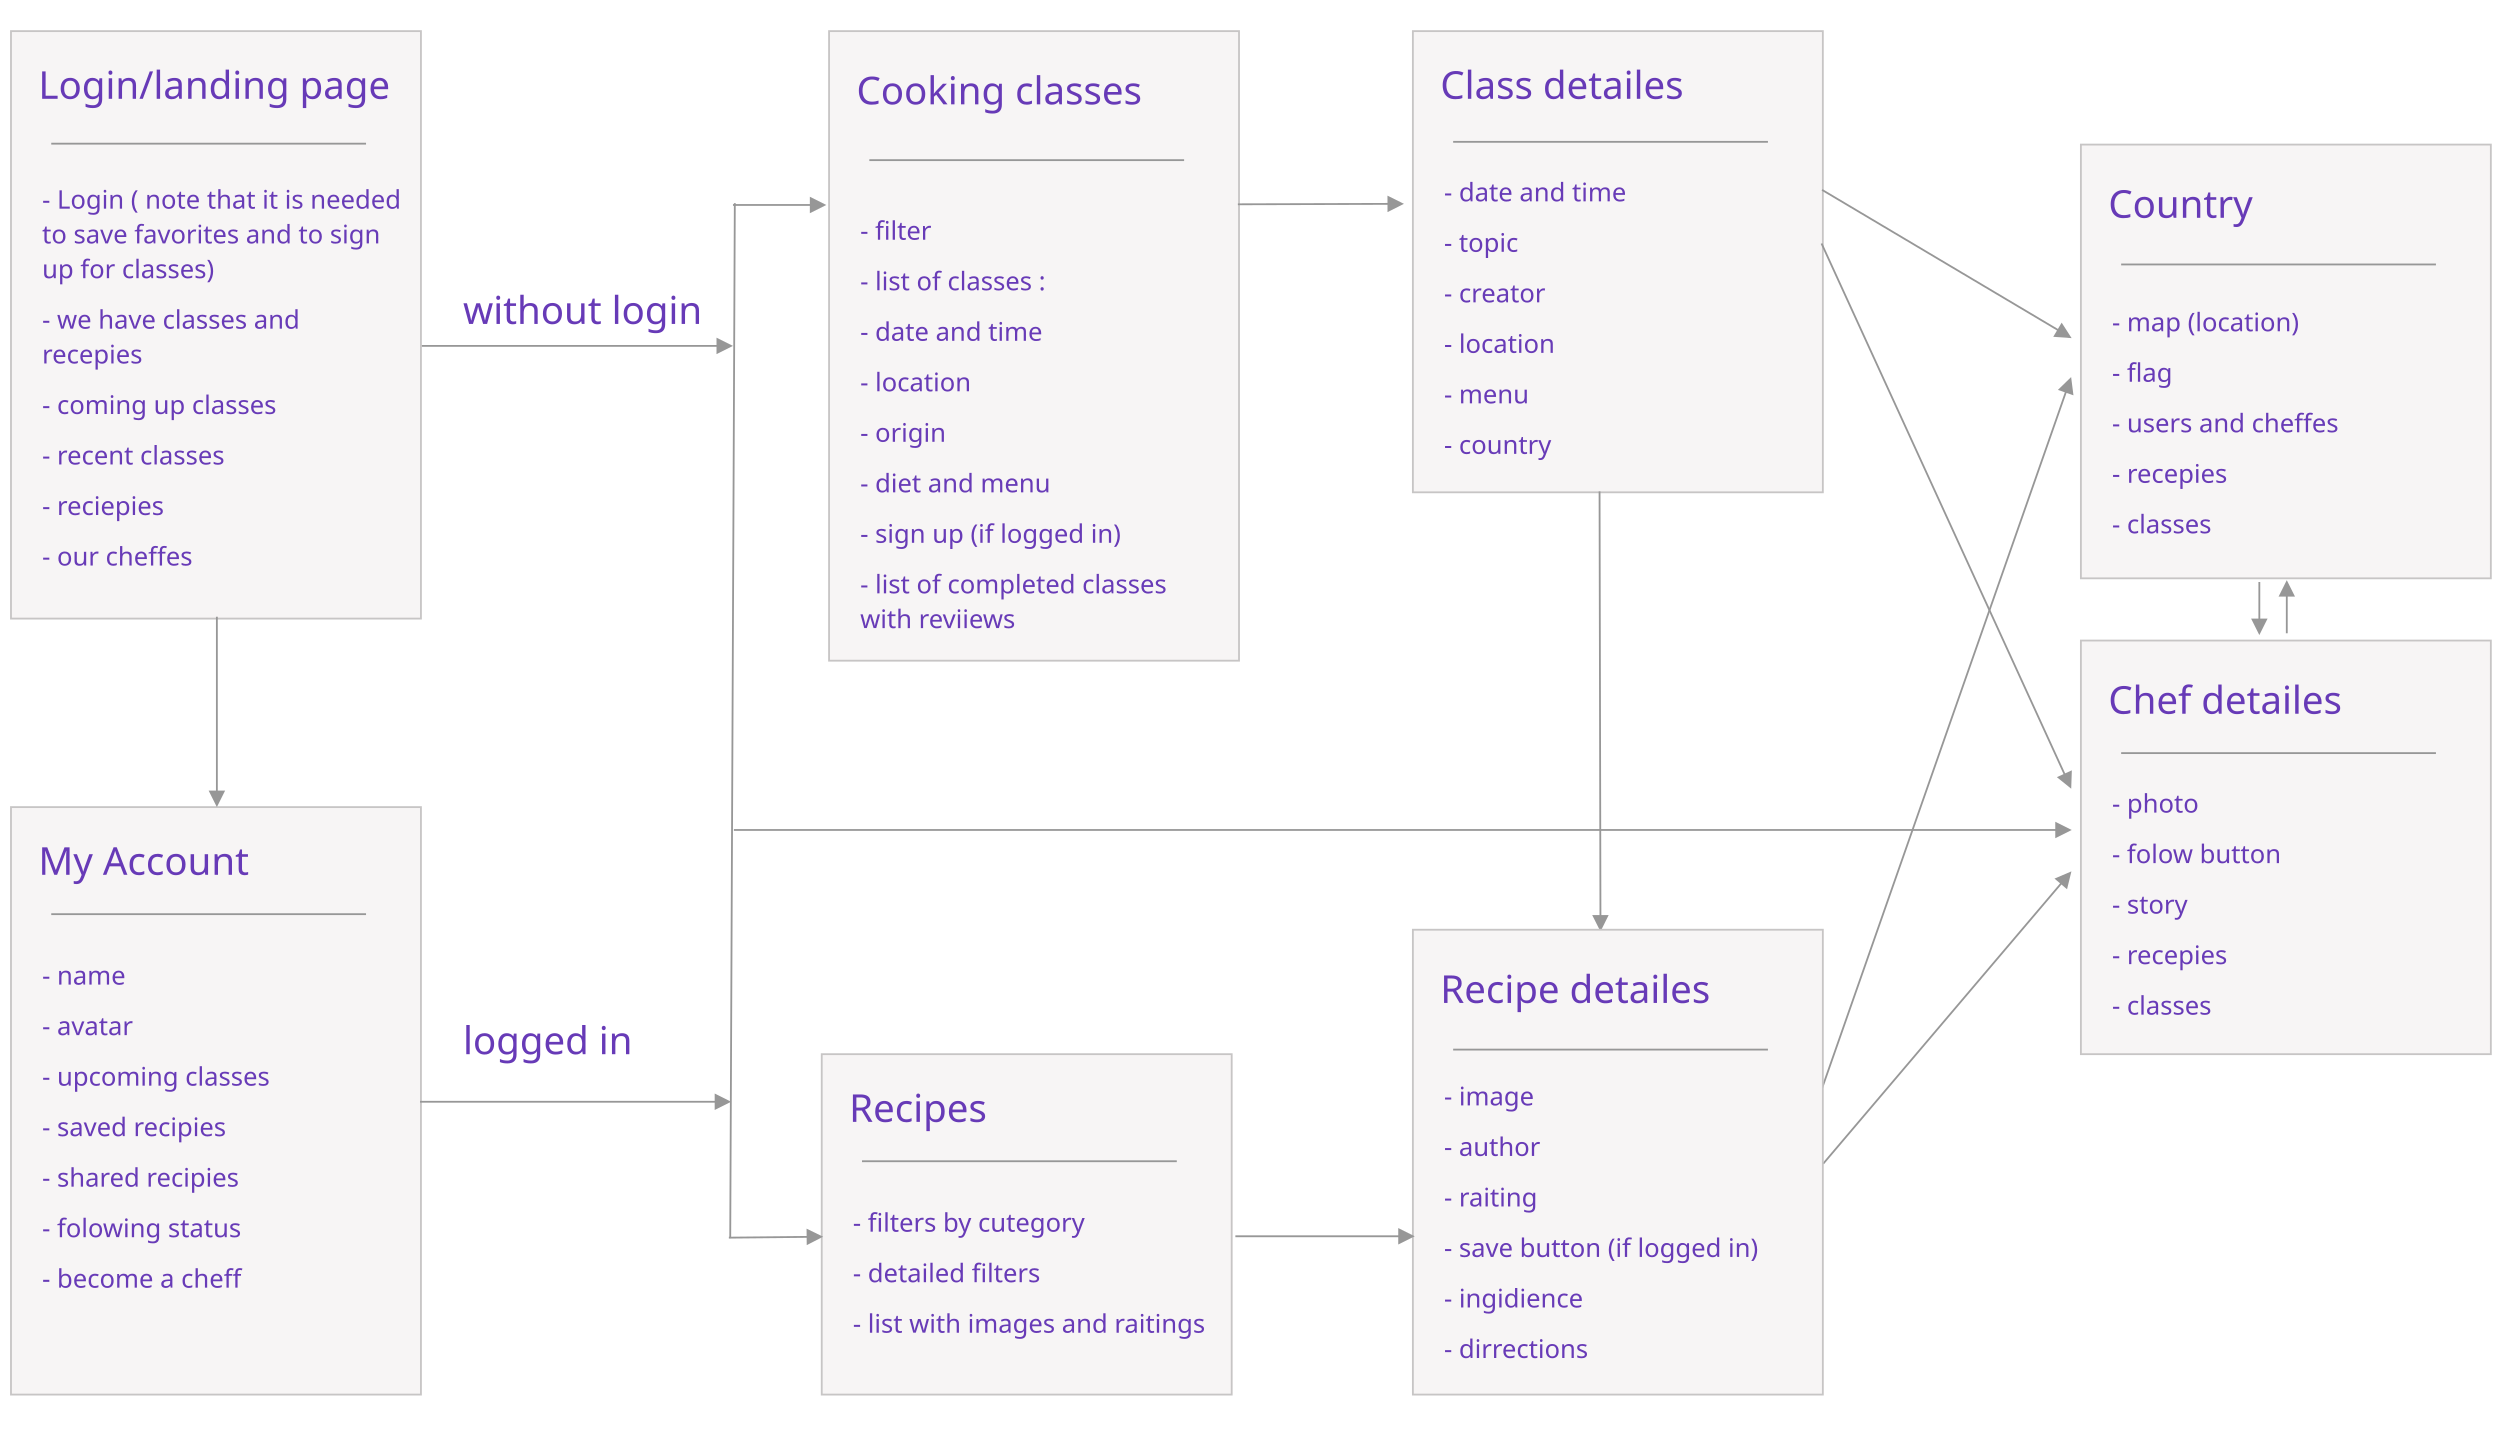
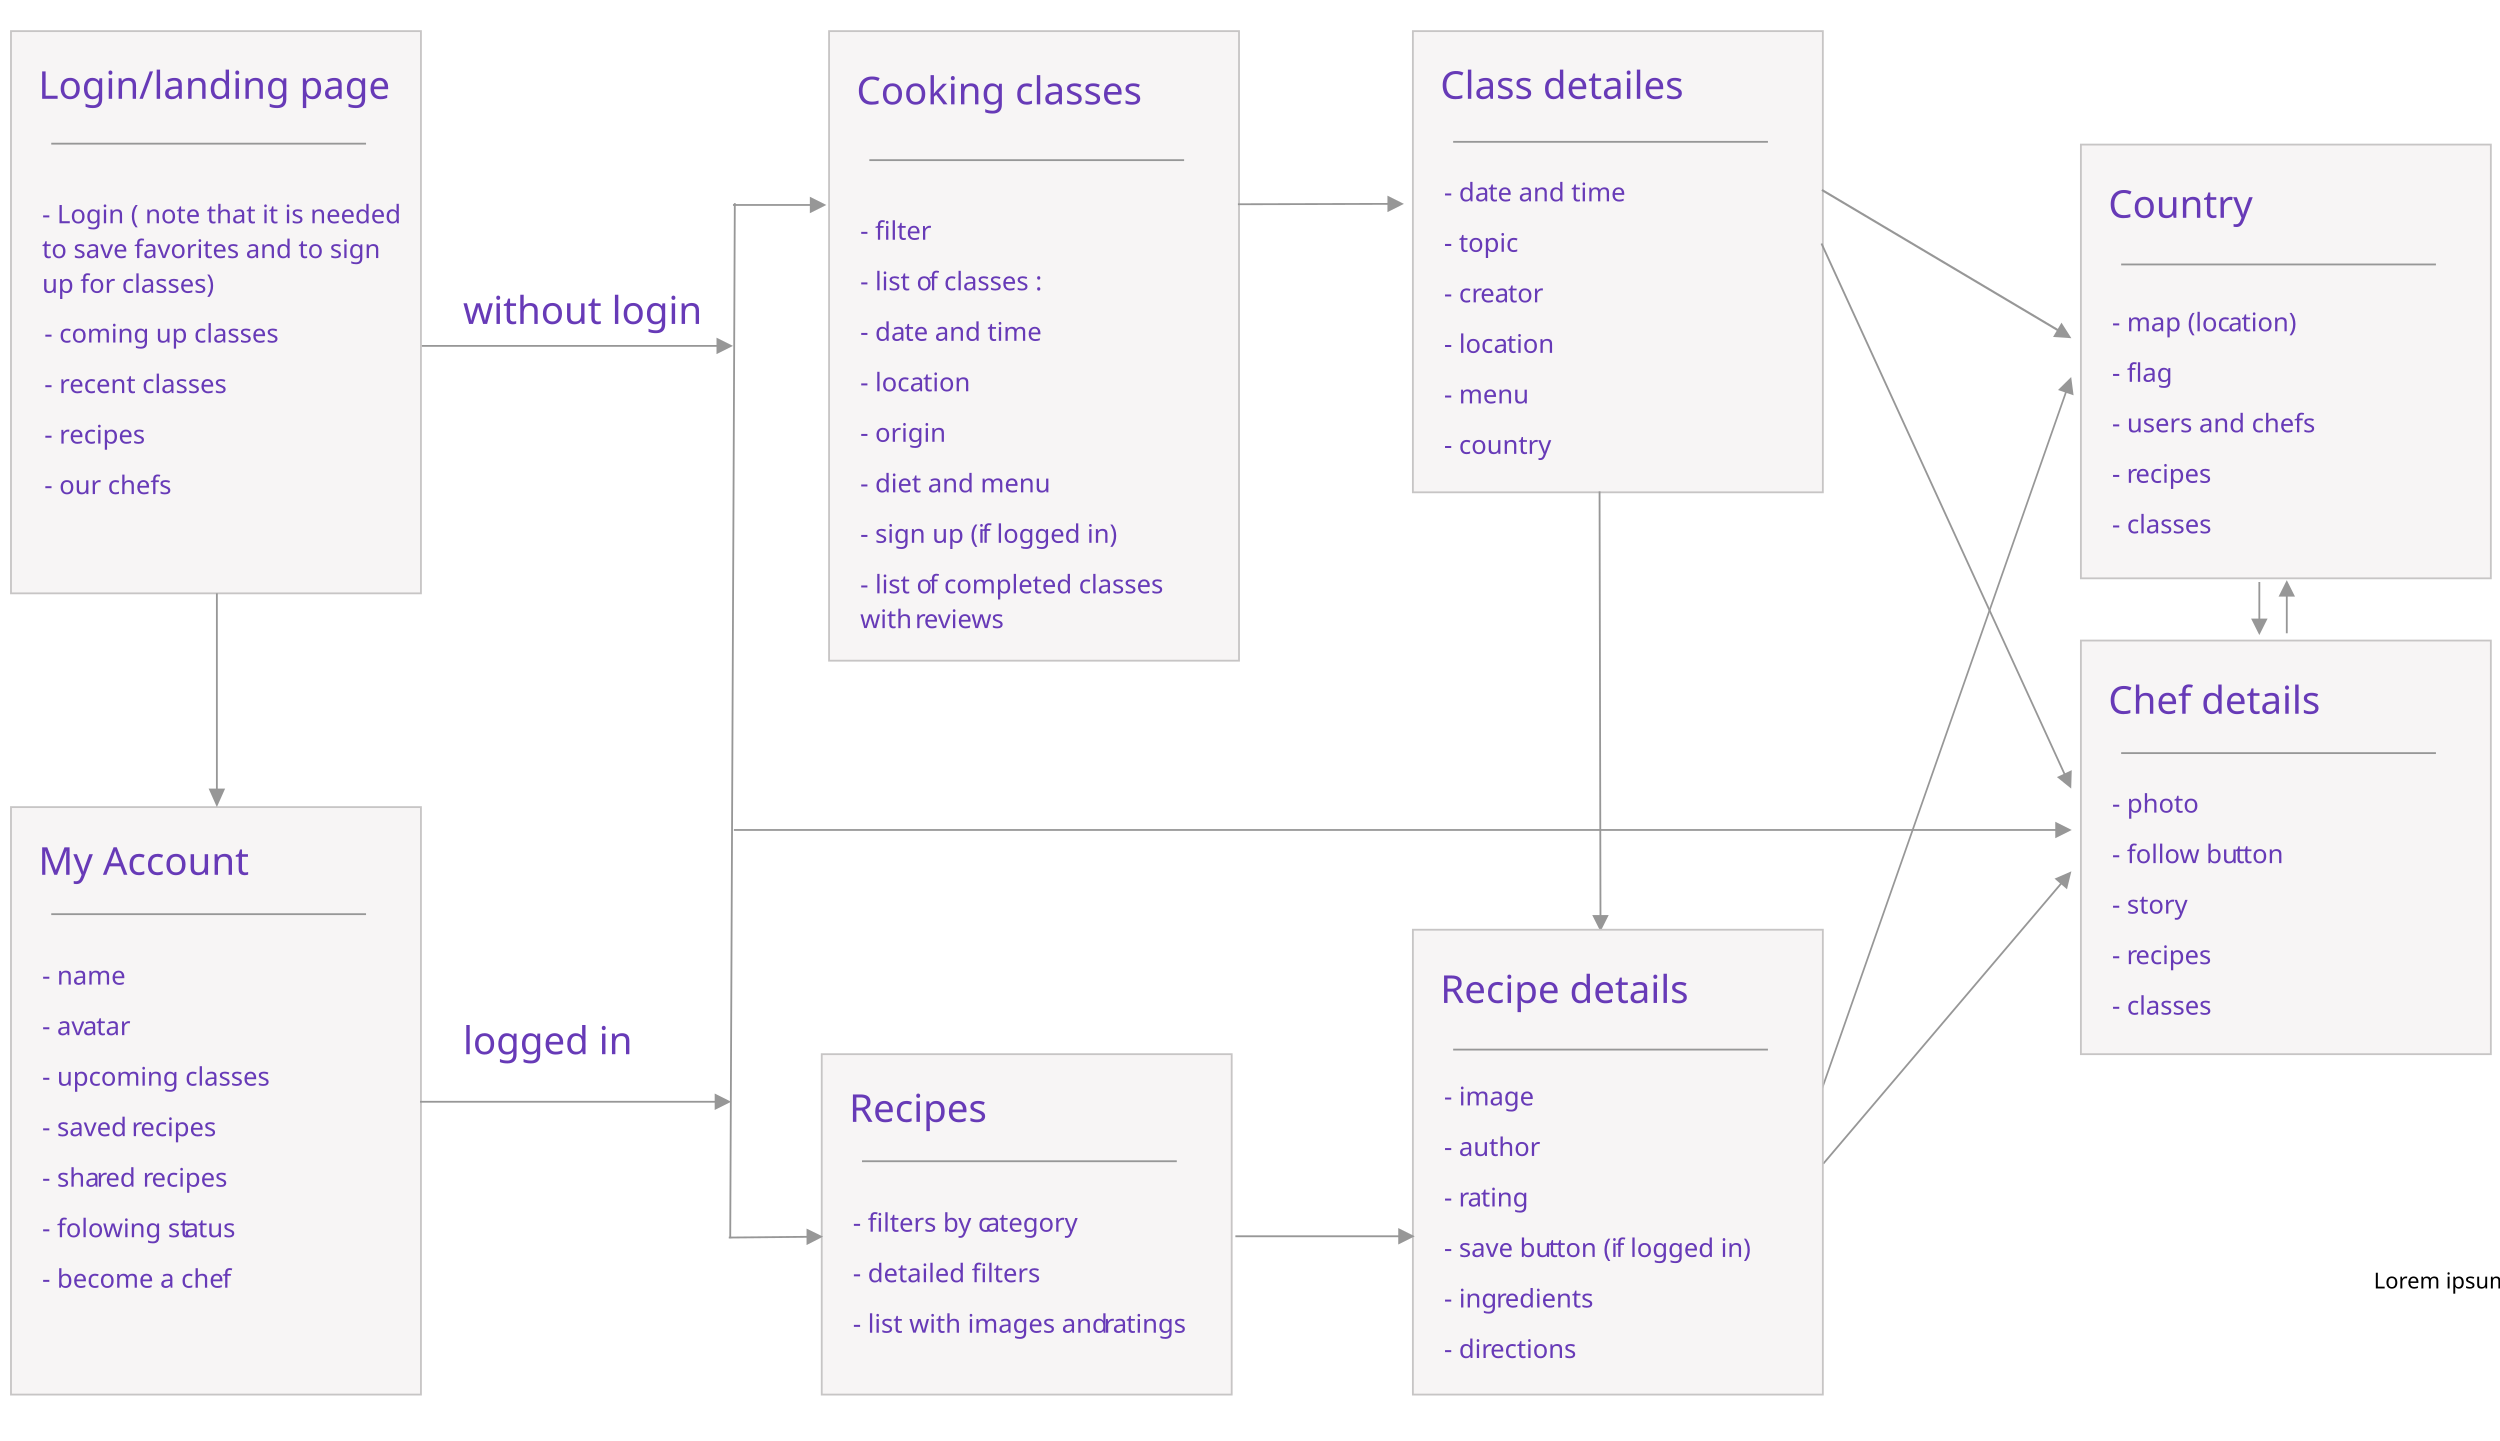
- <svg xmlns="http://www.w3.org/2000/svg" width="1366px" height="787px" viewBox="0 0 1366 787" version="1.1">
-   <defs>
-     <filter x="0.0%" y="0.0%" width="100.0%" height="132.6%" filterUnits="objectBoundingBox" id="filter-1">
-       <feGaussianBlur stdDeviation="0" in="SourceGraphic" />
-     </filter>
-     <filter x="0.0%" y="0.0%" width="100.0%" height="132.6%" filterUnits="objectBoundingBox" id="filter-2">
-       <feGaussianBlur stdDeviation="0" in="SourceGraphic" />
-     </filter>
-     <filter x="0.0%" y="0.0%" width="100.0%" height="121.6%" filterUnits="objectBoundingBox" id="filter-3">
-       <feGaussianBlur stdDeviation="0" in="SourceGraphic" />
-     </filter>
-     <filter x="0.0%" y="0.0%" width="100.0%" height="121.6%" filterUnits="objectBoundingBox" id="filter-4">
-       <feGaussianBlur stdDeviation="0" in="SourceGraphic" />
-     </filter>
-     <filter x="0.0%" y="0.0%" width="100.0%" height="126.8%" filterUnits="objectBoundingBox" id="filter-5">
-       <feGaussianBlur stdDeviation="0" in="SourceGraphic" />
-     </filter>
-     <filter x="0.0%" y="0.0%" width="100.0%" height="126.8%" filterUnits="objectBoundingBox" id="filter-6">
-       <feGaussianBlur stdDeviation="0" in="SourceGraphic" />
-     </filter>
-     <filter x="0.0%" y="0.0%" width="100.0%" height="136.5%" filterUnits="objectBoundingBox" id="filter-7">
-       <feGaussianBlur stdDeviation="0" in="SourceGraphic" />
-     </filter>
-     <filter x="0.0%" y="0.0%" width="100.0%" height="136.5%" filterUnits="objectBoundingBox" id="filter-8">
-       <feGaussianBlur stdDeviation="0" in="SourceGraphic" />
-     </filter>
-     <filter x="0.0%" y="0.0%" width="100.0%" height="145.7%" filterUnits="objectBoundingBox" id="filter-9">
-       <feGaussianBlur stdDeviation="0" in="SourceGraphic" />
-     </filter>
-     <filter x="0.0%" y="0.0%" width="100.0%" height="145.7%" filterUnits="objectBoundingBox" id="filter-10">
-       <feGaussianBlur stdDeviation="0" in="SourceGraphic" />
-     </filter>
-     <filter x="0.0%" y="0.0%" width="100.0%" height="136.0%" filterUnits="objectBoundingBox" id="filter-11">
-       <feGaussianBlur stdDeviation="0" in="SourceGraphic" />
-     </filter>
-     <filter x="0.0%" y="0.0%" width="100.0%" height="136.0%" filterUnits="objectBoundingBox" id="filter-12">
-       <feGaussianBlur stdDeviation="0" in="SourceGraphic" />
-     </filter>
-     <filter x="0.0%" y="0.0%" width="100.0%" height="100.0%" filterUnits="objectBoundingBox" id="filter-13">
-       <feGaussianBlur stdDeviation="0" in="SourceGraphic" />
-     </filter>
-     <filter x="0.0%" y="0.0%" width="100.0%" height="100.0%" filterUnits="objectBoundingBox" id="filter-14">
-       <feGaussianBlur stdDeviation="0" in="SourceGraphic" />
-     </filter>
-     <filter x="0.0%" y="0.0%" width="100.0%" height="119.6%" filterUnits="objectBoundingBox" id="filter-15">
-       <feGaussianBlur stdDeviation="0" in="SourceGraphic" />
-     </filter>
-     <filter x="0.0%" y="0.0%" width="100.0%" height="119.6%" filterUnits="objectBoundingBox" id="filter-16">
-       <feGaussianBlur stdDeviation="0" in="SourceGraphic" />
-     </filter>
-   </defs>
-   <g id="Page-1" stroke="none" stroke-width="1" fill="none" fill-rule="evenodd">
-     <g id="Group-Copy-4" transform="translate(6, 17)">
-       <rect id="Rectangle" stroke="#C7C5C5" fill="#F7F5F5" x="0" y="0" width="224" height="321" />
-       <path d="M22.5,61.5 L193.5,61.5" id="Line" stroke="#979797" stroke-linecap="square" />
-       <text id="Login/landing-page" font-family="AvenirNext-Regular, Avenir Next" font-size="21" font-weight="normal" fill="#673AB7">
-         <tspan x="15" y="37">Login/landing page</tspan>
-       </text>
-       <text id="--Login-(-note-that" filter="url(#filter-2)" font-family="AvenirNext-Regular, Avenir Next" font-size="14" font-weight="normal" fill="#673AB7">
-         <tspan x="17" y="97">- Login ( note that it is needed </tspan>
-         <tspan x="17" y="116">to save favorites and to sign </tspan>
-         <tspan x="17" y="135">up for classes)</tspan>
-         <tspan x="17" y="162.6">- we have classes and </tspan>
-         <tspan x="17" y="181.6">recepies</tspan>
-         <tspan x="17" y="209.2">- coming up classes </tspan>
-         <tspan x="17" y="236.8">- recent classes</tspan>
-         <tspan x="17" y="264.4">- reciepies</tspan>
-         <tspan x="17" y="292">- our cheffes</tspan>
-         <tspan x="17" y="319.6" />
-         <tspan x="17" y="347.2" />
-         <tspan x="17" y="374.8" />
-       </text>
-     </g>
-     <g id="Group-Copy" transform="translate(453, 17)">
-       <rect id="Rectangle" stroke="#C7C5C5" fill="#F7F5F5" x="0" y="0" width="224" height="344" />
-       <path d="M22.5,70.5 L193.5,70.5" id="Line" stroke="#979797" stroke-linecap="square" />
-       <text id="Cooking-classes" font-family="AvenirNext-Regular, Avenir Next" font-size="21" font-weight="normal" fill="#673AB7">
-         <tspan x="15" y="40">Cooking classes</tspan>
-       </text>
-       <text id="--filter---list-of-c" filter="url(#filter-4)" font-family="AvenirNext-Regular, Avenir Next" font-size="14" font-weight="normal" fill="#673AB7">
-         <tspan x="17" y="114">- filter</tspan>
-         <tspan x="17" y="141.6">- list of classes :</tspan>
-         <tspan x="17" y="169.2">	- date and time</tspan>
-         <tspan x="17" y="196.8">	- location</tspan>
-         <tspan x="17" y="224.4">	- origin</tspan>
-         <tspan x="17" y="252">	- diet and menu</tspan>
-         <tspan x="17" y="279.6">	-  sign up (if logged in)</tspan>
-         <tspan x="17" y="307.2">- list of completed classes </tspan>
-         <tspan x="17" y="326.2">with reviiews</tspan>
-         <tspan x="17" y="353.8" />
-         <tspan x="17" y="381.4" />
-       </text>
-     </g>
-     <g id="Group-Copy-5" transform="translate(772, 17)">
-       <rect id="Rectangle" stroke="#C7C5C5" fill="#F7F5F5" x="0" y="0" width="224" height="252" />
-       <path d="M22.5,60.5 L193.5,60.5" id="Line" stroke="#979797" stroke-linecap="square" />
-       <text id="Class-detailes" font-family="AvenirNext-Regular, Avenir Next" font-size="21" font-weight="normal" fill="#673AB7">
-         <tspan x="15" y="37">Class detailes</tspan>
-       </text>
-       <text id="--date-and-time---to" filter="url(#filter-6)" font-family="AvenirNext-Regular, Avenir Next" font-size="14" font-weight="normal" fill="#673AB7">
-         <tspan x="17" y="93">- date and time</tspan>
-         <tspan x="17" y="120.6">- topic</tspan>
-         <tspan x="17" y="148.2">- creator</tspan>
-         <tspan x="17" y="175.8">- location</tspan>
-         <tspan x="17" y="203.4">- menu</tspan>
-         <tspan x="17" y="231">- country</tspan>
-         <tspan x="17" y="258.6" />
-         <tspan x="17" y="286.2" />
-       </text>
-     </g>
-     <path id="Line-4" d="M874.499,268.499 L874.982,499.998 L878.982,499.991 L874.501,509 L869.982,500.009 L873.982,500.001 L873.499,268.501 L874.499,268.499 Z" fill="#979797" fill-rule="nonzero" />
-     <path id="Line-4-Copy" d="M995.746,132.837 L1128.415,422.563 L1132.053,420.898 L1131.708,430.955 L1123.87,424.645 L1127.506,422.979 L994.837,133.254 L995.746,132.837 Z" fill="#979797" fill-rule="nonzero" />
-     <path id="Line-4-Copy-4" d="M1131.824,476.119 L1129.429,485.892 L1126.379,483.303 L996.558,636.205 L995.795,635.558 L1125.617,482.655 L1122.568,480.067 L1131.824,476.119 Z" fill="#979797" fill-rule="nonzero" />
-     <path id="Line-4-Copy-8" d="M1131.665,206.028 L1132.938,216.01 L1129.162,214.687 L986.557,621.887 L985.613,621.557 L1128.218,214.356 L1124.443,213.035 L1131.665,206.028 Z" fill="#979797" fill-rule="nonzero" />
-     <path id="Line-4-Copy-2" d="M995.826,103.315 L1124.447,179.728 L1126.491,176.29 L1131.93,184.755 L1121.894,184.027 L1123.936,180.588 L995.315,104.174 L995.826,103.315 Z" fill="#979797" fill-rule="nonzero" />
-     <g id="Group-Copy-8" transform="translate(772, 508)">
-       <rect id="Rectangle" stroke="#C7C5C5" fill="#F7F5F5" x="0" y="0" width="224" height="254" />
-       <path d="M22.5,65.5 L193.5,65.5" id="Line" stroke="#979797" stroke-linecap="square" />
-       <text id="Recipe-detailes" font-family="AvenirNext-Regular, Avenir Next" font-size="21" font-weight="normal" fill="#673AB7">
-         <tspan x="15" y="40">Recipe detailes</tspan>
-       </text>
-       <text id="--image---author---r" filter="url(#filter-8)" font-family="AvenirNext-Regular, Avenir Next" font-size="14" font-weight="normal" fill="#673AB7">
-         <tspan x="17" y="96">- image</tspan>
-         <tspan x="17" y="123.6">- author</tspan>
-         <tspan x="17" y="151.2">- raiting</tspan>
-         <tspan x="17" y="178.8">- save button (if logged in)</tspan>
-         <tspan x="17" y="206.4">- ingidience</tspan>
-         <tspan x="17" y="234">- dirrections</tspan>
-         <tspan x="17" y="261.6" />
-         <tspan x="17" y="289.2" />
-       </text>
-     </g>
-     <g id="Group-Copy-9" transform="translate(1137, 350)">
-       <rect id="Rectangle" stroke="#C7C5C5" fill="#F7F5F5" x="0" y="0" width="224" height="226" />
-       <polyline id="Line" stroke="#979797" stroke-linecap="square" points="22.5 61.5 108.406 61.5 193.5 61.5" />
-       <text id="Chef-detailes" font-family="AvenirNext-Regular, Avenir Next" font-size="21" font-weight="normal" fill="#673AB7">
-         <tspan x="15" y="40">Chef detailes</tspan>
-       </text>
-       <text id="--photo---folow-butt" filter="url(#filter-10)" font-family="AvenirNext-Regular, Avenir Next" font-size="14" font-weight="normal" fill="#673AB7">
-         <tspan x="17" y="94">- photo</tspan>
-         <tspan x="17" y="121.6">- folow button</tspan>
-         <tspan x="17" y="149.2">- story</tspan>
-         <tspan x="17" y="176.8">- recepies</tspan>
-         <tspan x="17" y="204.4">- classes</tspan>
-         <tspan x="17" y="232" />
-         <tspan x="17" y="259.6" />
-       </text>
-     </g>
-     <g id="Group-Copy-10" transform="translate(1137, 79)">
-       <rect id="Rectangle" stroke="#C7C5C5" fill="#F7F5F5" x="0" y="0" width="224" height="237" />
-       <path d="M22.5,65.5 L193.5,65.5" id="Line" stroke="#979797" stroke-linecap="square" />
-       <text id="Country" font-family="AvenirNext-Regular, Avenir Next" font-size="21" font-weight="normal" fill="#673AB7">
-         <tspan x="15" y="40">Country</tspan>
-       </text>
-       <text id="--map-(location)---f" filter="url(#filter-12)" font-family="AvenirNext-Regular, Avenir Next" font-size="14" font-weight="normal" fill="#673AB7">
-         <tspan x="17" y="102">- map (location)</tspan>
-         <tspan x="17" y="129.6">- flag</tspan>
-         <tspan x="17" y="157.2">- users and cheffes</tspan>
-         <tspan x="17" y="184.8">- recepies</tspan>
-         <tspan x="17" y="212.4">- classes</tspan>
-         <tspan x="17" y="240" />
-         <tspan x="17" y="267.6" />
-       </text>
-     </g>
-     <g id="Group-Copy-2" transform="translate(449, 576)">
-       <rect id="Rectangle" stroke="#C7C5C5" fill="#F7F5F5" x="0" y="0" width="224" height="186" />
-       <path d="M22.5,58.5 L193.5,58.5" id="Line" stroke="#979797" stroke-linecap="square" />
-       <text id="Recipes" font-family="AvenirNext-Regular, Avenir Next" font-size="21" font-weight="normal" fill="#673AB7">
-         <tspan x="15" y="37">Recipes</tspan>
-       </text>
-       <text id="--filters-by-cutegor" filter="url(#filter-14)" font-family="AvenirNext-Regular, Avenir Next" font-size="14" font-weight="normal" fill="#673AB7">
-         <tspan x="17" y="97">- filters by cutegory</tspan>
-         <tspan x="17" y="124.6">- detailed filters</tspan>
-         <tspan x="17" y="152.2">- list with images and raitings</tspan>
-       </text>
-     </g>
-     <g id="Group-Copy-3" transform="translate(6, 441)">
-       <rect id="Rectangle" stroke="#C7C5C5" fill="#F7F5F5" x="0" y="0" width="224" height="321" />
-       <path d="M22.5,58.5 L193.5,58.5" id="Line" stroke="#979797" stroke-linecap="square" />
-       <text id="My-Account" font-family="AvenirNext-Regular, Avenir Next" font-size="21" font-weight="normal" fill="#673AB7">
-         <tspan x="15" y="37">My Account</tspan>
-       </text>
-       <text id="--name---avatar---up" filter="url(#filter-16)" font-family="AvenirNext-Regular, Avenir Next" font-size="14" font-weight="normal" fill="#673AB7">
-         <tspan x="17" y="97">- name</tspan>
-         <tspan x="17" y="124.6">- avatar</tspan>
-         <tspan x="17" y="152.2">- upcoming classes</tspan>
-         <tspan x="17" y="179.8">- saved recipies</tspan>
-         <tspan x="17" y="207.4">- shared recipies</tspan>
-         <tspan x="17" y="235">- folowing status </tspan>
-         <tspan x="17" y="262.6">- become a cheff</tspan>
-         <tspan x="17" y="290.2" />
-         <tspan x="17" y="317.8" />
-         <tspan x="17" y="345.4" />
-       </text>
-     </g>
-     <text id="logged-in" font-family="AvenirNext-Regular, Avenir Next" font-size="21" font-weight="normal" fill="#673AB7">
-       <tspan x="253" y="576">logged in</tspan>
-     </text>
-     <text id="without-login" font-family="AvenirNext-Regular, Avenir Next" font-size="21" font-weight="normal" fill="#673AB7">
-       <tspan x="253" y="177">without login</tspan>
-     </text>
-     <path id="Line-4-Copy-3" d="M442.5,107.5 L451.5,112 L442.5,116.5 L442.5,112.5 L400.5,112.5 L400.5,111.5 L442.5,111.5 L442.5,107.5 Z" fill="#979797" fill-rule="nonzero" />
-     <path d="M401.5,111.5 L399,676" id="Line-6-Copy" stroke="#979797" stroke-linecap="square" />
-     <path id="Line-4-Copy-5" d="M440.706,671.334 L449.75,675.745 L440.795,680.334 L440.754,676.334 L398.255,676.755 L398.245,675.755 L440.745,675.334 L440.706,671.334 Z" fill="#979797" fill-rule="nonzero" />
-     <path id="Line-4-Copy-6" d="M764,671 L773,675.5 L764,680 L764,676 L675,676 L675,675 L764,675 L764,671 Z" fill="#979797" fill-rule="nonzero" />
-     <path id="Line-4-Copy-7" d="M758.112,106.899 L767.125,111.374 L758.138,115.899 L758.126,111.898 L676.376,112.126 L676.374,111.126 L758.123,110.898 L758.112,106.899 Z" fill="#979797" fill-rule="nonzero" />
-     <path id="Line-2" d="M119,337 L119,432 L123,432 L118.5,441 L114,432 L118,432 L118,337 L119,337 Z" fill="#979797" fill-rule="nonzero" />
-     <path id="Line-3" d="M390.5,597.5 L399.5,602 L390.5,606.5 L390.5,602.5 L229.5,602.5 L229.5,601.5 L390.5,601.5 L390.5,597.5 Z" fill="#979797" fill-rule="nonzero" />
-     <path id="Line-3-Copy" d="M391.5,184.5 L400.5,189 L391.5,193.5 L391.5,189.5 L230.5,189.5 L230.5,188.5 L391.5,188.5 L391.5,184.5 Z" fill="#979797" fill-rule="nonzero" />
-     <path id="Line-5" d="M1249.5,317 L1254,326 L1250,326 L1250,346 L1249,346 L1249,326 L1245,326 L1249.5,317 Z" fill="#979797" fill-rule="nonzero" />
-     <path id="Line-6" d="M1235,318 L1235,338 L1239,338 L1234.5,347 L1230,338 L1234,338 L1234,318 L1235,318 Z" fill="#979797" fill-rule="nonzero" />
-     <path id="Line-7" d="M1123,449 L1132,453.5 L1123,458 L1123,454 L401,454 L401,453 L1123,453 L1123,449 Z" fill="#979797" fill-rule="nonzero" />
-   </g>
+ <svg xmlns="http://www.w3.org/2000/svg" version="1.1" id="Layer_1" x="0px" y="0px" viewBox="0 0 1366 787" style="enable-background:new 0 0 1366 787;" xml:space="preserve">
+   <style type="text/css">
+ 	.st0{fill-rule:evenodd;clip-rule:evenodd;fill:#F7F5F5;stroke:#C7C5C5;}
+ 	.st1{fill:none;stroke:#979797;stroke-linecap:square;}
+ 	.st2{fill:#673AB7;}
+ 	.st3{font-family:'AvenirNext-Regular';}
+ 	.st4{font-size:21px;}
+ 	.st5{font-size:14px;}
+ 	.st6{fill:#673AB7;filter:url(#filter-4);}
+ 	.st7{enable-background:new    ;}
+ 	.st8{filter:url(#filter-6);enable-background:new    ;}
+ 	.st9{fill:#979797;}
+ 	.st10{fill:#673AB7;filter:url(#filter-8);}
+ 	.st11{fill:#673AB7;filter:url(#filter-10);}
+ 	.st12{filter:url(#filter-12);enable-background:new    ;}
+ 	.st13{filter:url(#filter-14);enable-background:new    ;}
+ 	.st14{fill:#673AB7;filter:url(#filter-16);}
+ 	.st15{font-family:'MyriadPro-Regular';}
+ 	.st16{font-size:12px;}
+ </style>
+   <filter filterUnits="objectBoundingBox" height="136.5%" id="filter-8" width="100.0%" x="0.0%" y="0.0%">
+     <feGaussianBlur in="SourceGraphic" stdDeviation="0" />
+   </filter>
+   <filter filterUnits="objectBoundingBox" height="126.8%" id="filter-6" width="100.0%" x="0.0%" y="0.0%">
+     <feGaussianBlur in="SourceGraphic" stdDeviation="0" />
+   </filter>
+   <filter filterUnits="objectBoundingBox" height="121.6%" id="filter-4" width="100.0%" x="0.0%" y="0.0%">
+     <feGaussianBlur in="SourceGraphic" stdDeviation="0" />
+   </filter>
+   <filter filterUnits="objectBoundingBox" height="119.6%" id="filter-16" width="100.0%" x="0.0%" y="0.0%">
+     <feGaussianBlur in="SourceGraphic" stdDeviation="0" />
+   </filter>
+   <filter filterUnits="objectBoundingBox" height="100.0%" id="filter-14" width="100.0%" x="0.0%" y="0.0%">
+     <feGaussianBlur in="SourceGraphic" stdDeviation="0" />
+   </filter>
+   <filter filterUnits="objectBoundingBox" height="136.0%" id="filter-12" width="100.0%" x="0.0%" y="0.0%">
+     <feGaussianBlur in="SourceGraphic" stdDeviation="0" />
+   </filter>
+   <filter filterUnits="objectBoundingBox" height="145.7%" id="filter-10" width="100.0%" x="0.0%" y="0.0%">
+     <feGaussianBlur in="SourceGraphic" stdDeviation="0" />
+   </filter>
+   <rect id="Rectangle" x="6" y="17" class="st0" width="224" height="307.2" />
+   <path id="Line" class="st1" d="M28.5,78.5h171" />
+   <text transform="matrix(1 0 0 1 21 54)" class="st2 st3 st4">Login/landing page</text>
+   <text transform="matrix(1 0 0 1 23 122)" class="st2 st3 st5">- Login ( note that it is needed </text>
+   <text transform="matrix(1 0 0 1 23 141)" class="st2 st3 st5">to save favorites and to sign </text>
+   <text transform="matrix(1 0 0 1 23 160)" class="st2 st3 st5">up for classes)</text>
+   <text transform="matrix(1 0 0 1 113.6065 152)" class="st2 st3 st5"> </text>
+   <text transform="matrix(1 0 0 1 77.4173 198.6)" class="st2 st3 st5"> </text>
+   <text transform="matrix(1 0 0 1 24.2041 187.1679)" class="st2 st3 st5">- coming up classes </text>
+   <text transform="matrix(1 0 0 1 24.2041 214.7679)" class="st2 st3 st5">- recent classes</text>
+   <text transform="matrix(1 0 0 1 119.5145 253.8)" class="st2 st3 st5"> </text>
+   <text transform="matrix(1 0 0 1 24.2041 242.3679)" class="st2 st3 st5">- recipes</text>
+   <text transform="matrix(1 0 0 1 88.8972 281.4)" class="st2 st3 st5"> </text>
+   <text transform="matrix(1 0 0 1 24.2041 269.9679)" class="st2 st3 st5">- our chefs</text>
+   <g id="Group-Copy" transform="translate(453, 17)">
+     <rect id="Rectangle_1_" class="st0" width="224" height="344" />
+     <path id="Line_1_" class="st1" d="M22.5,70.5h171" />
+     <text transform="matrix(1 0 0 1 15 40)" class="st2 st3 st4">Cooking classes</text>
+     <text transform="matrix(1 0 0 1 17 114)" class="st6 st3 st5">- filter</text>
+     <text transform="matrix(1 0 0 1 53.6233 114)" class="st2 st3 st5"> </text>
+     <text transform="matrix(1 0 0 1 17 141.6)" class="st7">
+       <tspan x="0" y="0" class="st2 st3 st5">- list o</tspan>
+       <tspan x="37.7" y="0" class="st2 st3 st5">f</tspan>
+       <tspan x="42.2" y="0" class="st2 st3 st5"> classes :</tspan>
+     </text>
+     <text transform="matrix(1 0 0 1 115.0402 141.6)" class="st2 st3 st5"> </text>
+     <text transform="matrix(1 0 0 1 17 169.2)" class="st7">
+       <tspan x="0" y="0" class="st2 st3 st5">- d</tspan>
+       <tspan x="16.9" y="0" class="st2 st3 st5">a</tspan>
+       <tspan x="24.2" y="0" class="st2 st3 st5">te and time</tspan>
+     </text>
+     <text transform="matrix(1 0 0 1 113.5149 169.2)" class="st2 st3 st5"> </text>
+     <text transform="matrix(1 0 0 1 17 196.8)" class="st7">
+       <tspan x="0" y="0" class="st2 st3 st5">- loc</tspan>
+       <tspan x="27.1" y="0" class="st2 st3 st5">a</tspan>
+       <tspan x="34.4" y="0" class="st2 st3 st5">tion</tspan>
+     </text>
+     <text transform="matrix(1 0 0 1 76.0234 196.8)" class="st2 st3 st5"> </text>
+     <text transform="matrix(1 0 0 1 17 224.4)" class="st2 st3 st5">- origin</text>
+     <text transform="matrix(1 0 0 1 62.5553 224.4)" class="st2 st3 st5"> </text>
+     <text transform="matrix(1 0 0 1 17 252)" class="st2 st3 st5">- diet and menu</text>
+     <text transform="matrix(1 0 0 1 118.0089 252)" class="st2 st3 st5"> </text>
+     <text transform="matrix(1 0 0 1 17 279.6)" class="st7">
+       <tspan x="0" y="0" class="st2 st3 st5">- sign up (i</tspan>
+       <tspan x="66.4" y="0" class="st2 st3 st5">f</tspan>
+       <tspan x="70.9" y="0" class="st2 st3 st5"> logged in)</tspan>
+     </text>
+     <text transform="matrix(1 0 0 1 157.4039 279.6)" class="st2 st3 st5"> </text>
+     <text transform="matrix(1 0 0 1 17 307.2)" class="st7">
+       <tspan x="0" y="0" class="st2 st3 st5">- list o</tspan>
+       <tspan x="37.7" y="0" class="st2 st3 st5">f</tspan>
+       <tspan x="42.2" y="0" class="st2 st3 st5"> completed classes </tspan>
+     </text>
+     <text transform="matrix(1 0 0 1 17 326.2)" class="st7">
+       <tspan x="0" y="0" class="st2 st3 st5">with </tspan>
+       <tspan x="30" y="0" class="st2 st3 st5">r</tspan>
+       <tspan x="34.8" y="0" class="st2 st3 st5">eviews</tspan>
+     </text>
+   </g>
+   <g id="Group-Copy-5" transform="translate(772, 17)">
+     <rect id="Rectangle_2_" class="st0" width="224" height="252" />
+     <path id="Line_2_" class="st1" d="M22.5,60.5h171" />
+     <text transform="matrix(1 0 0 1 15 37)" class="st2 st3 st4">Class detailes</text>
+     <text transform="matrix(1 0 0 1 17 93)" class="st8">
+       <tspan x="0" y="0" class="st2 st3 st5">- d</tspan>
+       <tspan x="16.9" y="0" class="st2 st3 st5">a</tspan>
+       <tspan x="24.2" y="0" class="st2 st3 st5">te and time</tspan>
+     </text>
+     <text transform="matrix(1 0 0 1 113.5149 93)" class="st2 st3 st5"> </text>
+     <text transform="matrix(1 0 0 1 17 120.6)" class="st2 st3 st5">- topic</text>
+     <text transform="matrix(1 0 0 1 57.3616 120.6)" class="st2 st3 st5"> </text>
+     <text transform="matrix(1 0 0 1 17 148.2)" class="st7">
+       <tspan x="0" y="0" class="st2 st3 st5">- c</tspan>
+       <tspan x="15" y="0" class="st2 st3 st5">r</tspan>
+       <tspan x="19.8" y="0" class="st2 st3 st5">e</tspan>
+       <tspan x="27.7" y="0" class="st2 st3 st5">a</tspan>
+       <tspan x="35" y="0" class="st2 st3 st5">tor</tspan>
+     </text>
+     <text transform="matrix(1 0 0 1 70.0593 148.2)" class="st2 st3 st5"> </text>
+     <text transform="matrix(1 0 0 1 17 175.8)" class="st7">
+       <tspan x="0" y="0" class="st2 st3 st5">- loc</tspan>
+       <tspan x="27.1" y="0" class="st2 st3 st5">a</tspan>
+       <tspan x="34.4" y="0" class="st2 st3 st5">tion</tspan>
+     </text>
+     <text transform="matrix(1 0 0 1 76.0234 175.8)" class="st2 st3 st5"> </text>
+     <text transform="matrix(1 0 0 1 17 203.4)" class="st2 st3 st5">- menu</text>
+     <text transform="matrix(1 0 0 1 61.6176 203.4)" class="st2 st3 st5"> </text>
+     <text transform="matrix(1 0 0 1 17 231)" class="st2 st3 st5">- country</text>
+   </g>
+   <path id="Line-4" class="st9" d="M874.5,268.5L875,500l4,0l-4.5,9l-4.5-9l4,0l-0.5-231.5L874.5,268.5z" />
+   <path id="Line-4-Copy" class="st9" d="M995.7,132.8l132.7,289.7l3.6-1.7l-0.3,10.1l-7.8-6.3l3.6-1.7L994.8,133.3L995.7,132.8z" />
+   <path id="Line-4-Copy-4" class="st9" d="M1131.8,476.1l-2.4,9.8l-3-2.6L996.6,636.2l-0.8-0.6l129.8-152.9l-3-2.6L1131.8,476.1z" />
+   <path id="Line-4-Copy-8" class="st9" d="M1131.7,206l1.3,10l-3.8-1.3L986.6,621.9l-0.9-0.3l142.6-407.2l-3.8-1.3L1131.7,206z" />
+   <path id="Line-4-Copy-2" class="st9" d="M995.8,103.3l128.6,76.4l2-3.4l5.4,8.5l-10-0.7l2-3.4l-128.6-76.4L995.8,103.3z" />
+   <g id="Group-Copy-8" transform="translate(772, 508)">
+     <rect id="Rectangle_3_" class="st0" width="224" height="254" />
+     <path id="Line_3_" class="st1" d="M22.5,65.5h171" />
+     <text transform="matrix(1 0 0 1 15 40)" class="st2 st3 st4">Recipe details</text>
+     <text transform="matrix(1 0 0 1 17 96)" class="st10 st3 st5">- image</text>
+     <text transform="matrix(1 0 0 1 65.1735 96)" class="st2 st3 st5"> </text>
+     <text transform="matrix(1 0 0 1 17 123.6)" class="st2 st3 st5">- author</text>
+     <text transform="matrix(1 0 0 1 66.7832 123.6)" class="st2 st3 st5"> </text>
+     <text transform="matrix(1 0 0 1 17 151.2)" class="st7">
+       <tspan x="0" y="0" class="st2 st3 st5">- </tspan>
+       <tspan x="8" y="0" class="st2 st3 st5">r</tspan>
+       <tspan x="12.9" y="0" class="st2 st3 st5">a</tspan>
+       <tspan x="20.2" y="0" class="st2 st3 st5">ting</tspan>
+     </text>
+     <text transform="matrix(1 0 0 1 65.7473 151.2)" class="st2 st3 st5"> </text>
+     <text transform="matrix(1 0 0 1 17 178.8)" class="st7">
+       <tspan x="0" y="0" class="st2 st3 st5">- save bu</tspan>
+       <tspan x="57.1" y="0" class="st2 st3 st5">t</tspan>
+       <tspan x="61.3" y="0" class="st2 st3 st5">ton (i</tspan>
+       <tspan x="93.7" y="0" class="st2 st3 st5">f</tspan>
+       <tspan x="98.1" y="0" class="st2 st3 st5"> logged in)</tspan>
+     </text>
+     <text transform="matrix(1 0 0 1 184.6614 178.8)" class="st2 st3 st5"> </text>
+     <text transform="matrix(1 0 0 1 17 206.4)" class="st7">
+       <tspan x="0" y="0" class="st2 st3 st5">- ing</tspan>
+       <tspan x="28.5" y="0" class="st2 st3 st5">r</tspan>
+       <tspan x="33.2" y="0" class="st2 st3 st5">edients</tspan>
+     </text>
+     <text transform="matrix(1 0 0 1 92.5292 206.4)" class="st2 st3 st5"> </text>
+     <text transform="matrix(1 0 0 1 17 234)" class="st7">
+       <tspan x="0" y="0" class="st2 st3 st5">- di</tspan>
+       <tspan x="20.4" y="0" class="st2 st3 st5">r</tspan>
+       <tspan x="25.2" y="0" class="st2 st3 st5">ections</tspan>
+     </text>
+   </g>
+   <g id="Group-Copy-9" transform="translate(1137, 350)">
+     <rect id="Rectangle_4_" class="st0" width="224" height="226" />
+     <polyline id="Line_4_" class="st1" points="22.5,61.5 108.4,61.5 193.5,61.5  " />
+     <text transform="matrix(1 0 0 1 15 40)" class="st2 st3 st4">Chef details</text>
+     <text transform="matrix(1 0 0 1 17 94)" class="st11 st3 st5">- photo</text>
+     <text transform="matrix(1 0 0 1 63.5773 94)" class="st2 st3 st5"> </text>
+     <text transform="matrix(1 0 0 1 17 121.6)" class="st7">
+       <tspan x="0" y="0" class="st2 st3 st5">- follow bu</tspan>
+       <tspan x="67.3" y="0" class="st2 st3 st5">t</tspan>
+       <tspan x="71.5" y="0" class="st2 st3 st5">ton</tspan>
+     </text>
+     <text transform="matrix(1 0 0 1 106.1367 121.6)" class="st2 st3 st5"> </text>
+     <text transform="matrix(1 0 0 1 17 149.2)" class="st2 st3 st5">- story</text>
+     <text transform="matrix(1 0 0 1 56.0591 149.2)" class="st2 st3 st5"> </text>
+     <text transform="matrix(1 0 0 1 17 176.8)" class="st7">
+       <tspan x="0" y="0" class="st2 st3 st5">- </tspan>
+       <tspan x="8" y="0" class="st2 st3 st5">r</tspan>
+       <tspan x="12.8" y="0" class="st2 st3 st5">ecipes</tspan>
+     </text>
+     <text transform="matrix(1 0 0 1 79.3972 176.8)" class="st2 st3 st5"> </text>
+     <text transform="matrix(1 0 0 1 17 204.4)" class="st2 st3 st5">- classes</text>
+   </g>
+   <g id="Group-Copy-10" transform="translate(1137, 79)">
+     <rect id="Rectangle_5_" class="st0" width="224" height="237" />
+     <path id="Line_5_" class="st1" d="M22.5,65.5h171" />
+     <text transform="matrix(1 0 0 1 15 40)" class="st2 st3 st4">Country</text>
+     <text transform="matrix(1 0 0 1 17 102)" class="st12">
+       <tspan x="0" y="0" class="st2 st3 st5">- map (loc</tspan>
+       <tspan x="63.5" y="0" class="st2 st3 st5">a</tspan>
+       <tspan x="70.8" y="0" class="st2 st3 st5">tion)</tspan>
+     </text>
+     <text transform="matrix(1 0 0 1 116.6509 102)" class="st2 st3 st5"> </text>
+     <text transform="matrix(1 0 0 1 17 129.6)" class="st2 st3 st5">- flag</text>
+     <text transform="matrix(1 0 0 1 48.9617 129.6)" class="st2 st3 st5"> </text>
+     <text transform="matrix(1 0 0 1 17 157.2)" class="st2 st3 st5">- users and chefs</text>
+     <text transform="matrix(1 0 0 1 135.5223 157.2)" class="st2 st3 st5"> </text>
+     <text transform="matrix(1 0 0 1 17 184.8)" class="st7">
+       <tspan x="0" y="0" class="st2 st3 st5">- </tspan>
+       <tspan x="8" y="0" class="st2 st3 st5">r</tspan>
+       <tspan x="12.8" y="0" class="st2 st3 st5">ecipes</tspan>
+     </text>
+     <text transform="matrix(1 0 0 1 79.3972 184.8)" class="st2 st3 st5"> </text>
+     <text transform="matrix(1 0 0 1 17 212.4)" class="st2 st3 st5">- classes</text>
+   </g>
+   <g id="Group-Copy-2" transform="translate(449, 576)">
+     <rect id="Rectangle_6_" class="st0" width="224" height="186" />
+     <path id="Line_6_" class="st1" d="M22.5,58.5h171" />
+     <text transform="matrix(1 0 0 1 15 37)" class="st2 st3 st4">Recipes</text>
+     <text transform="matrix(1 0 0 1 17 97)" class="st13">
+       <tspan x="0" y="0" class="st2 st3 st5">- filters by c</tspan>
+       <tspan x="72.6" y="0" class="st2 st3 st5">a</tspan>
+       <tspan x="79.9" y="0" class="st2 st3 st5">tegory</tspan>
+     </text>
+     <text transform="matrix(1 0 0 1 139.4419 97)" class="st2 st3 st5"> </text>
+     <text transform="matrix(1 0 0 1 17 124.6)" class="st2 st3 st5">- detailed filters</text>
+     <text transform="matrix(1 0 0 1 116.1324 124.6)" class="st2 st3 st5"> </text>
+     <text transform="matrix(1 0 0 1 17 152.2)" class="st7">
+       <tspan x="0" y="0" class="st2 st3 st5">- list with images and </tspan>
+       <tspan x="137.1" y="0" class="st2 st3 st5">r</tspan>
+       <tspan x="142" y="0" class="st2 st3 st5">a</tspan>
+       <tspan x="149.4" y="0" class="st2 st3 st5">tings</tspan>
+     </text>
+   </g>
+   <g id="Group-Copy-3" transform="translate(6, 441)">
+     <rect id="Rectangle_7_" class="st0" width="224" height="321" />
+     <path id="Line_7_" class="st1" d="M22.5,58.5h171" />
+     <text transform="matrix(1 0 0 1 15 37)" class="st2 st3 st4">My Account</text>
+     <text transform="matrix(1 0 0 1 17 97)" class="st14 st3 st5">- name</text>
+     <text transform="matrix(1 0 0 1 60.9596 97)" class="st2 st3 st5"> </text>
+     <text transform="matrix(1 0 0 1 17 124.6)" class="st7">
+       <tspan x="0" y="0" class="st2 st3 st5">- av</tspan>
+       <tspan x="22.3" y="0" class="st2 st3 st5">a</tspan>
+       <tspan x="29.6" y="0" class="st2 st3 st5">tar</tspan>
+     </text>
+     <text transform="matrix(1 0 0 1 63.5773 124.6)" class="st2 st3 st5"> </text>
+     <text transform="matrix(1 0 0 1 17 152.2)" class="st2 st3 st5">- upcoming classes</text>
+     <text transform="matrix(1 0 0 1 138.5605 152.2)" class="st2 st3 st5"> </text>
+     <text transform="matrix(1 0 0 1 17 179.8)" class="st7">
+       <tspan x="0" y="0" class="st2 st3 st5">- saved </tspan>
+       <tspan x="48.9" y="0" class="st2 st3 st5">r</tspan>
+       <tspan x="53.7" y="0" class="st2 st3 st5">ecipes</tspan>
+     </text>
+     <text transform="matrix(1 0 0 1 115.8387 179.8)" class="st2 st3 st5"> </text>
+     <text transform="matrix(1 0 0 1 17 207.4)" class="st7">
+       <tspan x="0" y="0" class="st2 st3 st5">- sha</tspan>
+       <tspan x="29.8" y="0" class="st2 st3 st5">r</tspan>
+       <tspan x="34.6" y="0" class="st2 st3 st5">ed </tspan>
+       <tspan x="55" y="0" class="st2 st3 st5">r</tspan>
+       <tspan x="59.8" y="0" class="st2 st3 st5">ecipes</tspan>
+     </text>
+     <text transform="matrix(1 0 0 1 121.9566 207.4)" class="st2 st3 st5"> </text>
+     <text transform="matrix(1 0 0 1 17 235)" class="st7">
+       <tspan x="0" y="0" class="st2 st3 st5">- folowing st</tspan>
+       <tspan x="77.8" y="0" class="st2 st3 st5">a</tspan>
+       <tspan x="85.2" y="0" class="st2 st3 st5">tus </tspan>
+     </text>
+     <text transform="matrix(1 0 0 1 17 262.6)" class="st7">
+       <tspan x="0" y="0" class="st2 st3 st5">- become a che</tspan>
+       <tspan x="98.5" y="0" class="st2 st3 st5">f</tspan>
+     </text>
+   </g>
+   <text transform="matrix(1 0 0 1 253 576)" class="st2 st3 st4">logged in</text>
+   <text transform="matrix(1 0 0 1 253 177)" class="st2 st3 st4">without login</text>
+   <path id="Line-4-Copy-3" class="st9" d="M442.5,107.5l9,4.5l-9,4.5v-4h-42v-1h42V107.5z" />
+   <path id="Line-6-Copy" class="st1" d="M401.5,111.5L399,676" />
+   <path id="Line-4-Copy-5" class="st9" d="M440.7,671.3l9,4.4l-9,4.6l0-4l-42.5,0.4l0-1l42.5-0.4L440.7,671.3z" />
+   <path id="Line-4-Copy-6" class="st9" d="M764,671l9,4.5l-9,4.5v-4h-89v-1h89V671z" />
+   <path id="Line-4-Copy-7" class="st9" d="M758.1,106.9l9,4.5l-9,4.5l0-4l-81.7,0.2l0-1l81.7-0.2L758.1,106.9z" />
+   <path id="Line-2" class="st9" d="M119,324.2v106.7h4l-4.5,10.1l-4.5-10.1h4V324.2H119z" />
+   <path id="Line-3" class="st9" d="M390.5,597.5l9,4.5l-9,4.5v-4h-161v-1h161V597.5z" />
+   <path id="Line-3-Copy" class="st9" d="M391.5,184.5l9,4.5l-9,4.5v-4h-161v-1h161V184.5z" />
+   <path id="Line-5" class="st9" d="M1249.5,317l4.5,9h-4v20h-1v-20h-4L1249.5,317z" />
+   <path id="Line-6" class="st9" d="M1235,318v20h4l-4.5,9l-4.5-9h4v-20H1235z" />
+   <path id="Line-7" class="st9" d="M1123,449l9,4.5l-9,4.5v-4H401v-1h722V449z" />
+   <text transform="matrix(1 0 0 1 1297 704)" class="st15 st16">Lorem ipsum</text>
</svg>
